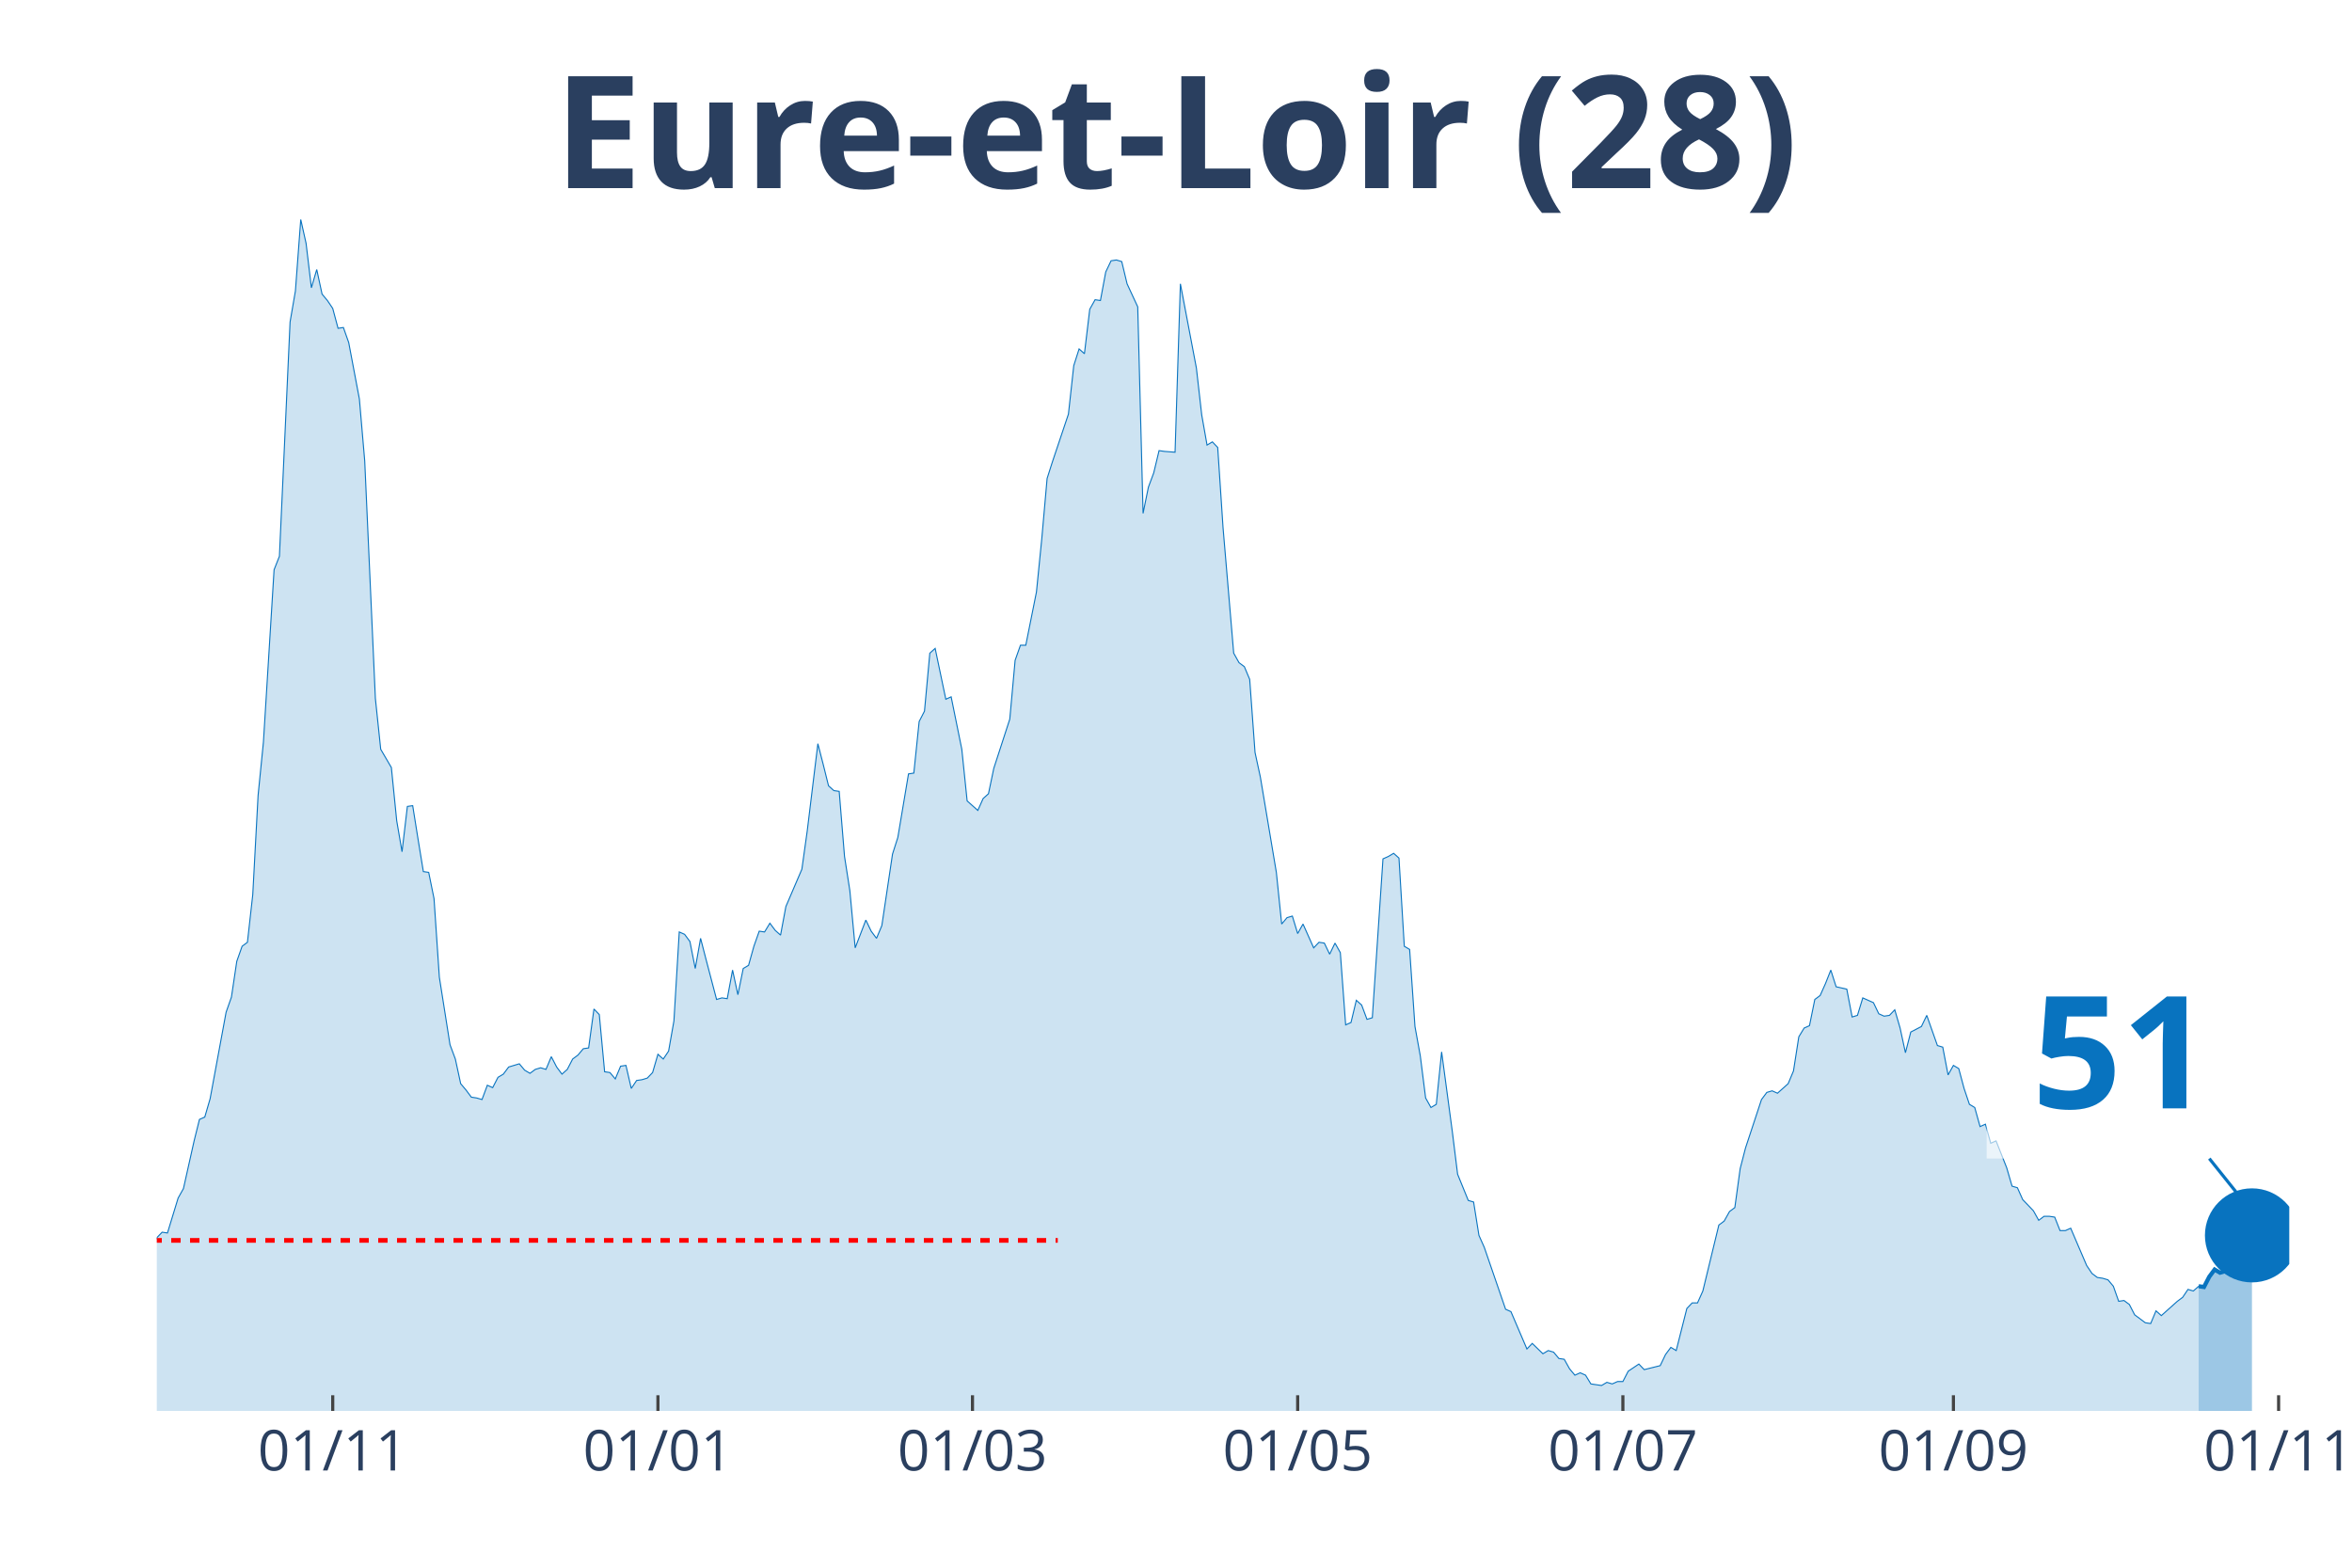
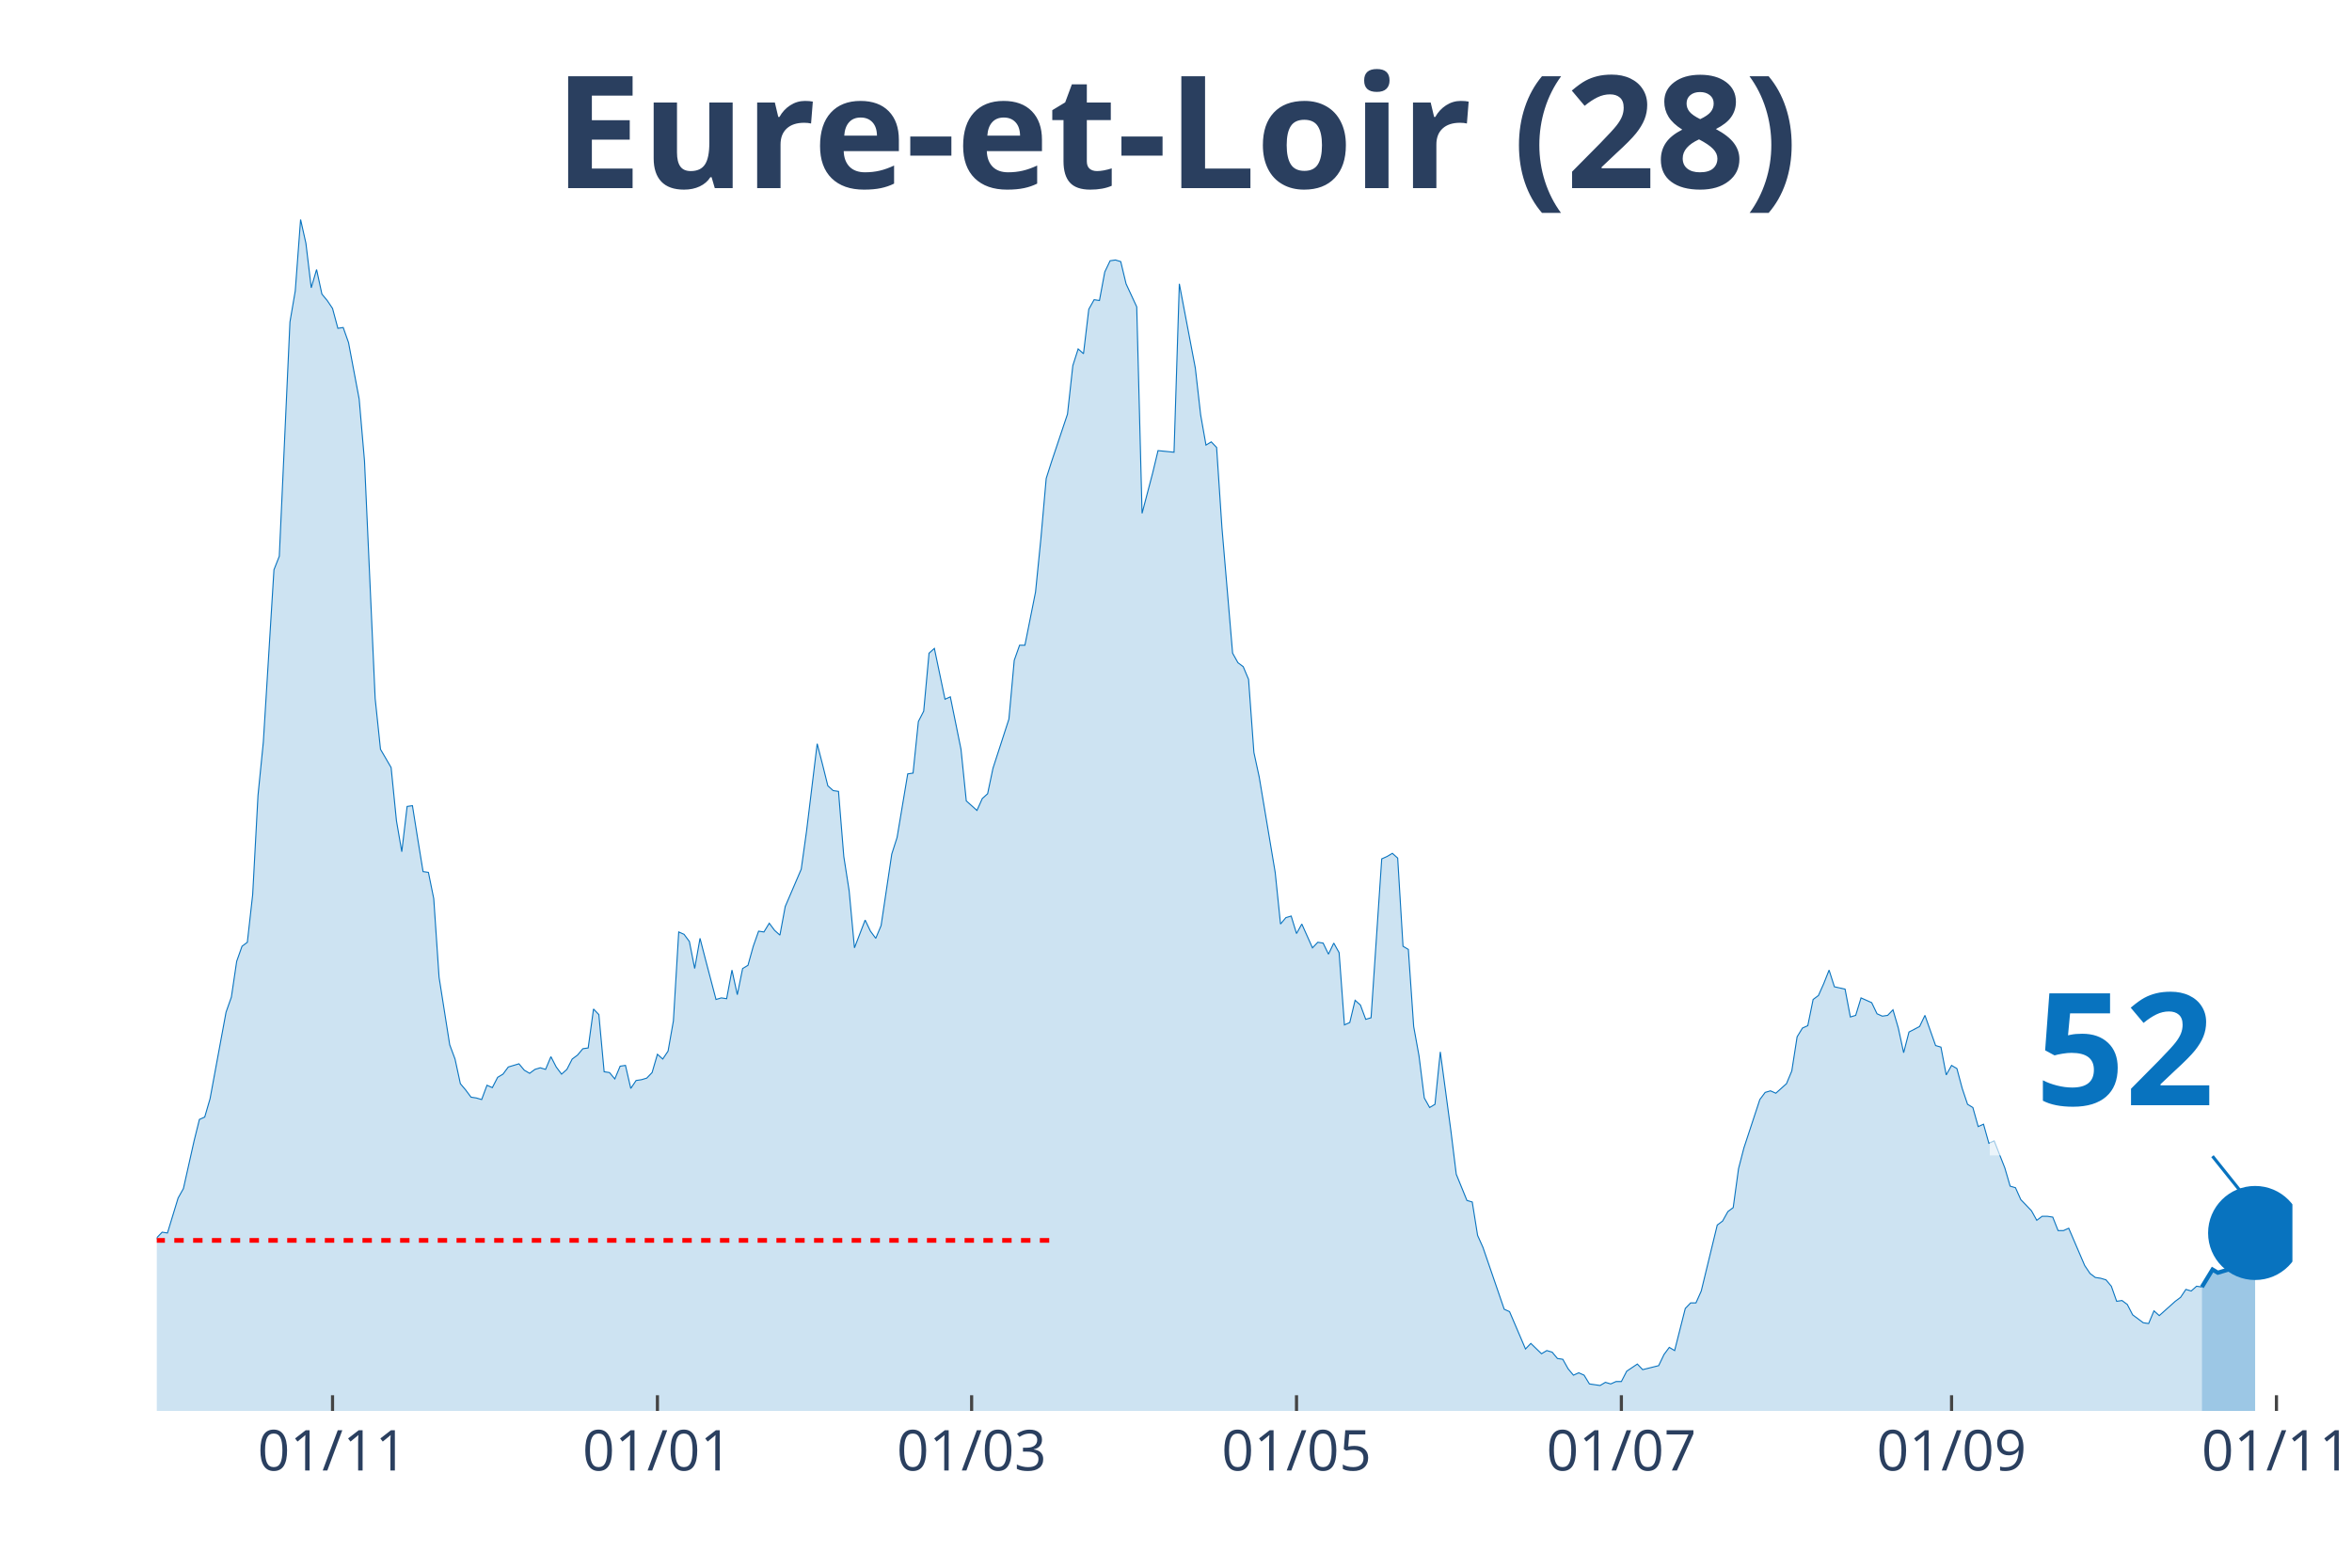
<svg xmlns="http://www.w3.org/2000/svg" class="main-svg" width="1125" height="750" style="" viewBox="0 0 750 500">
  <rect x="0" y="0" width="750" height="500" style="fill: rgb(0, 0, 0); fill-opacity: 0;" />
-   <defs id="defs-011ced">
+   <defs id="defs-6f1a4c">
    <g class="clips">
-       <clipPath id="clip011cedxyplot" class="plotclip">
-         <rect width="680" height="380" />
+       <clipPath id="clip6f1a4cxyplot" class="plotclip">
+         <rect width="681" height="380" />
      </clipPath>
-       <clipPath class="axesclip" id="clip011cedx">
-         <rect x="50" y="0" width="680" height="500" />
+       <clipPath class="axesclip" id="clip6f1a4cx">
+         <rect x="50" y="0" width="681" height="500" />
      </clipPath>
-       <clipPath class="axesclip" id="clip011cedy">
+       <clipPath class="axesclip" id="clip6f1a4cy">
        <rect x="0" y="70" width="750" height="380" />
      </clipPath>
-       <clipPath class="axesclip" id="clip011cedxy">
-         <rect x="50" y="70" width="680" height="380" />
+       <clipPath class="axesclip" id="clip6f1a4cxy">
+         <rect x="50" y="70" width="681" height="380" />
      </clipPath>
    </g>
    <g class="gradients" />
  </defs>
  <g class="bglayer">
-     <rect class="bg" x="50" y="70" width="680" height="380" style="fill: rgb(0, 0, 0); fill-opacity: 0; stroke-width: 0;" />
+     <rect class="bg" x="50" y="70" width="681" height="380" style="fill: rgb(0, 0, 0); fill-opacity: 0; stroke-width: 0;" />
  </g>
  <g class="layer-below">
    <g class="imagelayer" />
    <g class="shapelayer" />
  </g>
  <g class="cartesianlayer">
    <g class="subplot xy">
      <g class="layer-subplot">
        <g class="shapelayer" />
        <g class="imagelayer" />
      </g>
      <g class="gridlayer">
        <g class="x">
-           <path class="xgrid crisp" transform="translate(106.1,0)" d="M0,70v380" style="stroke: rgb(255, 255, 255); stroke-opacity: 1; stroke-width: 1px;" />
-           <path class="xgrid crisp" transform="translate(209.8,0)" d="M0,70v380" style="stroke: rgb(255, 255, 255); stroke-opacity: 1; stroke-width: 1px;" />
-           <path class="xgrid crisp" transform="translate(310.1,0)" d="M0,70v380" style="stroke: rgb(255, 255, 255); stroke-opacity: 1; stroke-width: 1px;" />
-           <path class="xgrid crisp" transform="translate(413.8,0)" d="M0,70v380" style="stroke: rgb(255, 255, 255); stroke-opacity: 1; stroke-width: 1px;" />
-           <path class="xgrid crisp" transform="translate(517.5,0)" d="M0,70v380" style="stroke: rgb(255, 255, 255); stroke-opacity: 1; stroke-width: 1px;" />
-           <path class="xgrid crisp" transform="translate(622.9,0)" d="M0,70v380" style="stroke: rgb(255, 255, 255); stroke-opacity: 1; stroke-width: 1px;" />
-           <path class="xgrid crisp" transform="translate(726.6,0)" d="M0,70v380" style="stroke: rgb(255, 255, 255); stroke-opacity: 1; stroke-width: 1px;" />
+           <path class="xgrid crisp" transform="translate(106.04,0)" d="M0,70v380" style="stroke: rgb(255, 255, 255); stroke-opacity: 1; stroke-width: 1px;" />
+           <path class="xgrid crisp" transform="translate(209.64,0)" d="M0,70v380" style="stroke: rgb(255, 255, 255); stroke-opacity: 1; stroke-width: 1px;" />
+           <path class="xgrid crisp" transform="translate(309.83,0)" d="M0,70v380" style="stroke: rgb(255, 255, 255); stroke-opacity: 1; stroke-width: 1px;" />
+           <path class="xgrid crisp" transform="translate(413.43,0)" d="M0,70v380" style="stroke: rgb(255, 255, 255); stroke-opacity: 1; stroke-width: 1px;" />
+           <path class="xgrid crisp" transform="translate(517.02,0)" d="M0,70v380" style="stroke: rgb(255, 255, 255); stroke-opacity: 1; stroke-width: 1px;" />
+           <path class="xgrid crisp" transform="translate(622.31,0)" d="M0,70v380" style="stroke: rgb(255, 255, 255); stroke-opacity: 1; stroke-width: 1px;" />
+           <path class="xgrid crisp" transform="translate(725.91,0)" d="M0,70v380" style="stroke: rgb(255, 255, 255); stroke-opacity: 1; stroke-width: 1px;" />
        </g>
        <g class="y" />
      </g>
      <g class="zerolinelayer" />
      <path class="xlines-below" />
      <path class="ylines-below" />
      <g class="overlines-below" />
      <g class="xaxislayer-below" />
      <g class="yaxislayer-below" />
      <g class="overaxes-below" />
-       <g class="plot" transform="translate(50, 70)" clip-path="url('#clip011cedxyplot')">
+       <g class="plot" transform="translate(50, 70)" clip-path="url('#clip6f1a4cxyplot')">
        <g class="scatterlayer mlayer">
-           <g class="trace scatter tracea68b49" style="stroke-miterlimit: 2;">
+           <g class="trace scatter trace5cbf22" style="stroke-miterlimit: 2;">
            <g class="fills">
              <g>
-                 <path class="js-fill" d="M651.1,380L-231.2,380L-231.2,372.15L-227.8,373.41L-226.1,375.19L-214.2,374.17L-212.5,374.17L-188.7,375.19L-187,374.93L-170,378.73L-168.3,378.48L-158.1,376.71L-156.4,374.17L-151.3,373.92L-149.6,369.11L-139.4,372.91L-137.7,377.72L-125.8,379.49L-124.1,378.73L-117.3,373.92L-115.6,373.67L-103.7,373.92L-102,371.64L-100.3,371.64L-98.6,369.61L-96.9,366.83L-95.2,368.09L-86.7,365.81L-85,361.51L-79.9,358.72L-78.2,357.71L-76.5,354.67L-74.8,355.43L-73.1,358.47L-71.4,355.17L-68,357.2L-66.3,355.43L-62.9,353.65L-61.2,351.12L-57.8,351.88L-56.1,351.63L-54.4,351.37L-52.7,349.09L-44.2,339.21L-42.5,333.39L-40.8,321.73L-39.1,321.23L-35.7,319.45L-34,320.47L-32.3,320.47L-30.6,322.24L-28.9,331.87L-27.2,326.8L-25.5,325.79L-23.8,326.04L-22.1,324.77L-20.4,325.28L-17,322.24L-15.3,324.27L-13.6,322.24L-11.9,322.49L-10.2,324.27L-8.5,323.76L-6.8,325.79L-5.1,323.51L-1.7,330.85L0,324.77L1.7,323L3.4,323.25L6.8,312.11L8.5,309.07L11.9,293.87L13.6,287.03L15.3,286.27L17,280.44L22.1,252.83L23.8,248.01L25.5,236.61L27.2,231.8L28.9,230.53L30.6,215.33L32.3,183.67L34,166.69L37.4,111.72L39.1,107.41L42.5,32.68L44.2,22.8L45.9,0L47.6,7.6L49.3,21.79L51,15.96L52.7,23.81L54.4,25.84L56.1,28.37L57.8,34.71L59.5,34.45L61.2,39.27L64.6,57.25L66.3,77.01L69.7,152.76L71.4,168.97L74.8,174.8L76.5,191.77L78.2,201.65L79.9,187.21L81.6,186.96L83.3,197.6L85,207.99L86.7,208.24L88.4,216.6L90.1,241.68L93.5,263.21L95.2,267.77L96.9,275.63L98.6,277.65L100.3,279.93L102,280.19L103.7,280.69L105.4,276.13L107.1,276.89L108.8,273.6L110.5,272.59L112.2,270.31L115.6,269.29L117.3,271.32L119,272.33L120.7,271.07L122.4,270.56L124.1,271.07L125.8,267.01L127.5,270.31L129.2,272.59L130.9,271.07L132.6,267.77L134.3,266.51L136,264.48L137.7,264.23L139.4,251.81L141.1,253.59L142.8,271.83L144.5,272.08L146.2,274.11L147.9,270.05L149.6,269.8L151.3,277.15L153,274.61L154.7,274.36L156.4,273.85L158.1,272.08L159.8,266.25L161.5,267.77L163.2,265.24L164.9,255.61L166.6,227.24L168.3,228L170,230.28L171.7,238.89L173.4,229.27L175.1,235.85L178.5,248.77L180.2,248.27L181.9,248.52L183.6,239.4L185.3,247.25L187,238.89L188.7,237.88L190.4,231.8L192.1,226.99L193.8,227.24L195.5,224.45L197.2,226.73L198.9,228.25L200.6,219.13L205.7,207.23L207.4,195.07L210.8,167.2L212.5,173.79L214.2,180.63L215.9,182.15L217.6,182.4L219.3,203.17L221,214.07L222.7,232.31L226.1,223.44L227.8,226.99L229.5,229.27L231.2,225.21L234.6,202.41L236.3,197.09L239.7,176.83L241.4,176.57L243.1,160.11L244.8,156.81L246.5,138.32L248.2,136.8L251.6,153.01L253.3,152.25L256.7,168.97L258.4,185.44L261.8,188.48L263.5,184.68L265.2,183.16L266.9,175.05L272,159.35L273.7,140.6L275.4,135.79L277.1,135.79L280.5,118.81L282.2,101.84L283.9,82.59L285.6,77.27L290.7,62.07L292.4,46.61L294.1,41.29L295.8,42.81L297.5,28.63L299.2,25.59L300.9,25.84L302.6,16.72L304.3,13.17L306,12.92L307.7,13.43L309.4,20.52L312.8,27.87L314.5,93.73L316.2,85.37L317.9,80.81L319.6,73.72L321.3,73.97L324.7,74.23L326.4,20.52L331.5,47.37L333.2,62.32L334.9,71.95L336.6,70.93L338.3,72.71L340,98.29L343.4,138.32L345.1,141.36L346.8,142.63L348.5,146.68L350.2,169.99L351.9,177.84L357,208.24L358.7,224.71L360.4,222.68L362.1,222.17L363.8,227.75L365.5,224.71L368.9,232.31L370.6,230.53L372.3,230.79L374,234.33L375.7,230.79L377.4,233.83L379.1,256.88L380.8,256.12L382.5,249.03L384.2,250.55L385.9,255.11L387.6,254.6L391,203.93L392.7,203.17L394.4,202.16L396.1,203.68L397.8,231.8L399.5,232.81L401.2,257.39L402.9,266.76L404.6,280.19L406.3,283.23L408,282.21L409.7,265.49L413.1,290.83L414.8,304.51L418.2,312.87L419.9,313.37L421.6,324.01L423.3,327.81L430.1,347.57L431.8,348.33L436.9,360.24L438.6,358.47L442,361.76L443.7,360.75L445.4,361.25L447.1,363.28L448.8,363.53L450.5,366.57L452.2,368.6L453.9,367.84L455.6,368.6L457.3,371.39L460.7,371.89L462.4,370.88L464.1,371.39L465.8,370.63L467.5,370.63L469.2,367.33L472.6,365.05L474.3,366.83L479.4,365.56L481.1,362.01L482.8,359.73L484.5,360.75L487.9,347.32L489.6,345.55L491.3,345.55L493,341.75L498.1,320.72L499.8,319.45L501.5,316.41L503.2,315.15L504.9,302.73L506.6,296.15L511.7,280.69L513.4,278.41L515.1,277.91L516.8,278.67L520.2,275.63L521.9,271.57L523.6,260.68L525.3,257.89L527,257.13L528.7,248.77L530.4,247.51L532.1,243.71L533.8,239.4L535.5,244.72L538.9,245.48L540.6,254.35L542.3,253.84L544,248.27L547.4,249.79L549.1,253.33L550.8,254.09L552.5,253.84L554.2,252.07L555.9,257.89L557.6,265.75L559.3,259.16L562.7,257.39L564.4,253.84L567.8,263.47L569.5,263.97L571.2,272.84L572.9,269.8L574.6,270.81L576.3,277.15L578,282.21L579.7,283.23L581.4,289.31L583.1,288.55L584.8,294.63L586.5,293.87L589.9,302.48L591.6,308.31L593.3,308.81L595,312.61L598.4,316.16L600.1,319.2L601.8,317.93L603.5,317.93L605.2,318.19L606.9,322.49L608.6,322.49L610.3,321.73L615.4,333.64L617.1,336.17L618.8,337.44L620.5,337.69L622.2,338.2L623.9,340.23L625.6,345.04L627.3,344.79L629,346.05L630.7,349.35L634.1,351.88L635.8,352.13L637.5,348.08L639.2,349.6L644.3,345.04L646,343.77L647.7,341.24L649.4,341.75L651.1,340.23" style="fill: rgb(8, 115, 191); fill-opacity: 0.2; stroke-width: 0;" />
+                 <path class="js-fill" d="M652.13,380L-230.96,380L-230.96,372.15L-227.57,373.41L-225.87,375.19L-213.98,374.17L-212.28,374.17L-188.51,375.19L-186.81,374.93L-169.83,378.73L-168.13,378.48L-157.94,376.71L-156.24,374.17L-151.14,373.92L-149.45,369.11L-139.26,372.91L-137.56,377.72L-125.67,379.49L-123.97,378.73L-117.18,373.92L-115.48,373.67L-103.59,373.92L-101.9,371.64L-100.2,371.64L-98.5,369.61L-96.8,366.83L-95.1,368.09L-86.61,365.81L-84.91,361.51L-79.82,358.72L-78.12,357.71L-76.42,354.67L-74.72,355.43L-73.02,358.47L-71.33,355.17L-67.93,357.2L-66.23,355.43L-62.84,353.65L-61.14,351.12L-57.74,351.88L-56.04,351.63L-54.34,351.37L-52.65,349.09L-44.15,339.21L-42.46,333.39L-40.76,321.73L-39.06,321.23L-35.66,319.45L-33.97,320.47L-32.27,320.47L-30.57,322.24L-28.87,331.87L-27.17,326.8L-25.47,325.79L-23.78,326.04L-22.08,324.77L-20.38,325.28L-16.98,322.24L-15.28,324.27L-13.59,322.24L-11.89,322.49L-10.19,324.27L-8.49,323.76L-6.79,325.79L-5.09,323.51L-1.7,330.85L0,324.77L1.7,323L3.4,323.25L6.79,312.11L8.49,309.07L11.89,293.87L13.59,287.03L15.28,286.27L16.98,280.44L22.08,252.83L23.78,248.01L25.47,236.61L27.17,231.8L28.87,230.53L30.57,215.33L32.27,183.67L33.97,166.69L37.36,111.72L39.06,107.41L42.46,32.68L44.15,22.8L45.85,0L47.55,7.6L49.25,21.79L50.95,15.96L52.65,23.81L54.34,25.84L56.04,28.37L57.74,34.71L59.44,34.45L61.14,39.27L64.53,57.25L66.23,77.01L69.63,152.76L71.33,168.97L74.72,174.8L76.42,191.77L78.12,201.65L79.82,187.21L81.52,186.96L83.21,197.6L84.91,207.99L86.61,208.24L88.31,216.6L90.01,241.68L93.4,263.21L95.1,267.77L96.8,275.63L98.5,277.65L100.2,279.93L101.9,280.19L103.59,280.69L105.29,276.13L106.99,276.89L108.69,273.6L110.39,272.59L112.08,270.31L115.48,269.29L117.18,271.32L118.88,272.33L120.58,271.07L122.27,270.56L123.97,271.07L125.67,267.01L127.37,270.31L129.07,272.59L130.77,271.07L132.46,267.77L134.16,266.51L135.86,264.48L137.56,264.23L139.26,251.81L140.96,253.59L142.65,271.83L144.35,272.08L146.05,274.11L147.75,270.05L149.45,269.8L151.14,277.15L152.84,274.61L154.54,274.36L156.24,273.85L157.94,272.08L159.64,266.25L161.33,267.77L163.03,265.24L164.73,255.61L166.43,227.24L168.13,228L169.83,230.28L171.52,238.89L173.22,229.27L174.92,235.85L178.32,248.77L180.01,248.27L181.71,248.52L183.41,239.4L185.11,247.25L186.81,238.89L188.51,237.88L190.2,231.8L191.9,226.99L193.6,227.24L195.3,224.45L197,226.73L198.7,228.25L200.39,219.13L205.49,207.23L207.19,195.07L210.58,167.2L212.28,173.79L213.98,180.63L215.68,182.15L217.38,182.4L219.07,203.17L220.77,214.07L222.47,232.31L225.87,223.44L227.57,226.99L229.26,229.27L230.96,225.21L234.36,202.41L236.06,197.09L239.45,176.83L241.15,176.57L242.85,160.11L244.55,156.81L246.25,138.32L247.95,136.8L251.34,153.01L253.04,152.25L256.44,168.97L258.13,185.44L261.53,188.48L263.23,184.68L264.93,183.16L266.63,175.05L271.72,159.35L273.42,140.6L275.12,135.79L276.82,135.79L280.21,118.81L281.91,101.84L283.61,82.59L285.31,77.27L290.4,62.07L292.1,46.61L293.8,41.29L295.5,42.81L297.19,28.63L298.89,25.59L300.59,25.84L302.29,16.72L303.99,13.17L305.69,12.92L307.38,13.43L309.08,20.52L312.48,27.87L314.18,93.73L317.57,80.81L319.27,73.72L324.37,74.23L326.06,20.52L331.16,47.37L332.86,62.32L334.56,71.95L336.25,70.93L337.95,72.71L339.65,98.29L343.05,138.32L344.75,141.36L346.44,142.63L348.14,146.68L349.84,169.99L351.54,177.84L356.63,208.24L358.33,224.71L360.03,222.68L361.73,222.17L363.43,227.75L365.12,224.71L368.52,232.31L370.22,230.53L371.92,230.79L373.62,234.33L375.31,230.79L377.01,233.83L378.71,256.88L380.41,256.12L382.11,249.03L383.81,250.55L385.5,255.11L387.2,254.6L390.6,203.93L392.3,203.17L394,202.16L395.69,203.68L397.39,231.8L399.09,232.81L400.79,257.39L402.49,266.76L404.18,280.19L405.88,283.23L407.58,282.21L409.28,265.49L412.68,290.83L414.37,304.51L417.77,312.87L419.47,313.37L421.17,324.01L422.87,327.81L429.66,347.57L431.36,348.33L436.45,360.24L438.15,358.47L441.55,361.76L443.24,360.75L444.94,361.25L446.64,363.28L448.34,363.53L450.04,366.57L451.74,368.6L453.43,367.84L455.13,368.6L456.83,371.39L460.23,371.89L461.93,370.88L463.62,371.39L465.32,370.63L467.02,370.63L468.72,367.33L472.11,365.05L473.81,366.83L478.91,365.56L480.61,362.01L482.3,359.73L484,360.75L487.4,347.32L489.1,345.55L490.8,345.55L492.49,341.75L497.59,320.72L499.29,319.45L500.99,316.41L502.68,315.15L504.38,302.73L506.08,296.15L511.17,280.69L512.87,278.41L514.57,277.91L516.27,278.67L519.67,275.63L521.36,271.57L523.06,260.68L524.76,257.89L526.46,257.13L528.16,248.77L529.86,247.51L531.55,243.71L533.25,239.4L534.95,244.72L538.35,245.48L540.04,254.35L541.74,253.84L543.44,248.27L546.84,249.79L548.54,253.33L550.23,254.09L551.93,253.84L553.63,252.07L555.33,257.89L557.03,265.75L558.73,259.16L562.12,257.39L563.82,253.84L567.22,263.47L568.92,263.97L570.61,272.84L572.31,269.8L574.01,270.81L575.71,277.15L577.41,282.21L579.1,283.23L580.8,289.31L582.5,288.55L584.2,294.63L585.9,293.87L589.29,302.48L590.99,308.31L592.69,308.81L594.39,312.61L597.79,316.16L599.48,319.2L601.18,317.93L602.88,317.93L604.58,318.19L606.28,322.49L607.98,322.49L609.67,321.73L614.77,333.64L616.47,336.17L618.16,337.44L619.86,337.69L621.56,338.2L623.26,340.23L624.96,345.04L626.66,344.79L628.35,346.05L630.05,349.35L633.45,351.88L635.15,352.13L636.85,348.08L638.54,349.6L643.64,345.04L645.34,343.77L647.03,341.24L648.73,341.75L650.43,340.23L652.13,340.48" style="fill: rgb(8, 115, 191); fill-opacity: 0.2; stroke-width: 0;" />
              </g>
            </g>
            <g class="errorbars" />
            <g class="lines">
-               <path class="js-line" d="M-231.2,372.15L-227.8,373.41L-226.1,375.19L-214.2,374.17L-212.5,374.17L-188.7,375.19L-187,374.93L-170,378.73L-168.3,378.48L-158.1,376.71L-156.4,374.17L-151.3,373.92L-149.6,369.11L-139.4,372.91L-137.7,377.72L-125.8,379.49L-124.1,378.73L-117.3,373.92L-115.6,373.67L-103.7,373.92L-102,371.64L-100.3,371.64L-98.6,369.61L-96.9,366.83L-95.2,368.09L-86.7,365.81L-85,361.51L-79.9,358.72L-78.2,357.71L-76.5,354.67L-74.8,355.43L-73.1,358.47L-71.4,355.17L-68,357.2L-66.3,355.43L-62.9,353.65L-61.2,351.12L-57.8,351.88L-56.1,351.63L-54.4,351.37L-52.7,349.09L-44.2,339.21L-42.5,333.39L-40.8,321.73L-39.1,321.23L-35.7,319.45L-34,320.47L-32.3,320.47L-30.6,322.24L-28.9,331.87L-27.2,326.8L-25.5,325.79L-23.8,326.04L-22.1,324.77L-20.4,325.28L-17,322.24L-15.3,324.27L-13.6,322.24L-11.9,322.49L-10.2,324.27L-8.5,323.76L-6.8,325.79L-5.1,323.51L-1.7,330.85L0,324.77L1.7,323L3.4,323.25L6.8,312.11L8.5,309.07L11.9,293.87L13.6,287.03L15.3,286.27L17,280.44L22.1,252.83L23.8,248.01L25.5,236.61L27.2,231.8L28.9,230.53L30.6,215.33L32.3,183.67L34,166.69L37.4,111.72L39.1,107.41L42.5,32.68L44.2,22.8L45.9,0L47.6,7.6L49.3,21.79L51,15.96L52.7,23.81L54.4,25.84L56.1,28.37L57.8,34.71L59.5,34.45L61.2,39.27L64.6,57.25L66.3,77.01L69.7,152.76L71.4,168.97L74.8,174.8L76.5,191.77L78.2,201.65L79.9,187.21L81.6,186.96L83.3,197.6L85,207.99L86.7,208.24L88.4,216.6L90.1,241.68L93.5,263.21L95.2,267.77L96.9,275.63L98.6,277.65L100.3,279.93L102,280.19L103.7,280.69L105.4,276.13L107.1,276.89L108.8,273.6L110.5,272.59L112.2,270.31L115.6,269.29L117.3,271.32L119,272.33L120.7,271.07L122.4,270.56L124.1,271.07L125.8,267.01L127.5,270.31L129.2,272.59L130.9,271.07L132.6,267.77L134.3,266.51L136,264.48L137.7,264.23L139.4,251.81L141.1,253.59L142.8,271.83L144.5,272.08L146.2,274.11L147.9,270.05L149.6,269.8L151.3,277.15L153,274.61L154.7,274.36L156.4,273.85L158.1,272.08L159.8,266.25L161.5,267.77L163.2,265.24L164.9,255.61L166.6,227.24L168.3,228L170,230.28L171.7,238.89L173.4,229.27L175.1,235.85L178.5,248.77L180.2,248.27L181.9,248.52L183.6,239.4L185.3,247.25L187,238.89L188.7,237.88L190.4,231.8L192.1,226.99L193.8,227.24L195.5,224.45L197.2,226.73L198.9,228.25L200.6,219.13L205.7,207.23L207.4,195.07L210.8,167.2L212.5,173.79L214.2,180.63L215.9,182.15L217.6,182.4L219.3,203.17L221,214.07L222.7,232.31L226.1,223.44L227.8,226.99L229.5,229.27L231.2,225.21L234.6,202.41L236.3,197.09L239.7,176.83L241.4,176.57L243.1,160.11L244.8,156.81L246.5,138.32L248.2,136.8L251.6,153.01L253.3,152.25L256.7,168.97L258.4,185.44L261.8,188.48L263.5,184.68L265.2,183.16L266.9,175.05L272,159.35L273.7,140.6L275.4,135.79L277.1,135.79L280.5,118.81L282.2,101.84L283.9,82.59L285.6,77.27L290.7,62.07L292.4,46.61L294.1,41.29L295.8,42.81L297.5,28.63L299.2,25.59L300.9,25.84L302.6,16.72L304.3,13.17L306,12.92L307.7,13.43L309.4,20.52L312.8,27.87L314.5,93.73L316.2,85.37L317.9,80.81L319.6,73.72L321.3,73.97L324.7,74.23L326.4,20.52L331.5,47.37L333.2,62.32L334.9,71.95L336.6,70.93L338.3,72.71L340,98.29L343.4,138.32L345.1,141.36L346.8,142.63L348.5,146.68L350.2,169.99L351.9,177.84L357,208.24L358.7,224.71L360.4,222.68L362.1,222.17L363.8,227.75L365.5,224.71L368.9,232.31L370.6,230.53L372.3,230.79L374,234.33L375.7,230.79L377.4,233.83L379.1,256.88L380.8,256.12L382.5,249.03L384.2,250.55L385.9,255.11L387.6,254.6L391,203.93L392.7,203.17L394.4,202.16L396.1,203.68L397.8,231.8L399.5,232.81L401.2,257.39L402.9,266.76L404.6,280.19L406.3,283.23L408,282.21L409.7,265.49L413.1,290.83L414.8,304.51L418.2,312.87L419.9,313.37L421.6,324.01L423.3,327.81L430.1,347.57L431.8,348.33L436.9,360.24L438.6,358.47L442,361.76L443.7,360.75L445.4,361.25L447.1,363.28L448.8,363.53L450.5,366.57L452.2,368.6L453.9,367.84L455.6,368.6L457.3,371.39L460.7,371.89L462.4,370.88L464.1,371.39L465.8,370.63L467.5,370.63L469.2,367.33L472.6,365.05L474.3,366.83L479.4,365.56L481.1,362.01L482.8,359.73L484.5,360.75L487.9,347.32L489.6,345.55L491.3,345.55L493,341.75L498.1,320.72L499.8,319.45L501.5,316.41L503.2,315.15L504.9,302.73L506.6,296.15L511.7,280.69L513.4,278.41L515.1,277.91L516.8,278.67L520.2,275.63L521.9,271.57L523.6,260.68L525.3,257.89L527,257.13L528.7,248.77L530.4,247.51L532.1,243.71L533.8,239.4L535.5,244.72L538.9,245.48L540.6,254.35L542.3,253.84L544,248.27L547.4,249.79L549.1,253.33L550.8,254.09L552.5,253.84L554.2,252.07L555.9,257.89L557.6,265.75L559.3,259.16L562.7,257.39L564.4,253.84L567.8,263.47L569.5,263.97L571.2,272.84L572.9,269.8L574.6,270.81L576.3,277.15L578,282.21L579.7,283.23L581.4,289.31L583.1,288.55L584.8,294.63L586.5,293.87L589.9,302.48L591.6,308.31L593.3,308.81L595,312.61L598.4,316.16L600.1,319.2L601.8,317.93L603.5,317.93L605.2,318.19L606.9,322.49L608.6,322.49L610.3,321.73L615.4,333.64L617.1,336.17L618.8,337.44L620.5,337.69L622.2,338.2L623.9,340.23L625.6,345.04L627.3,344.79L629,346.05L630.7,349.35L634.1,351.88L635.8,352.13L637.5,348.08L639.2,349.6L644.3,345.04L646,343.77L647.7,341.24L649.4,341.75L651.1,340.23" style="vector-effect: non-scaling-stroke; fill: none; stroke: rgb(8, 115, 191); stroke-opacity: 1; stroke-width: 0.5px; opacity: 1;" />
+               <path class="js-line" d="M-230.96,372.15L-227.57,373.41L-225.87,375.19L-213.98,374.17L-212.28,374.17L-188.51,375.19L-186.81,374.93L-169.83,378.73L-168.13,378.48L-157.94,376.71L-156.24,374.17L-151.14,373.92L-149.45,369.11L-139.26,372.91L-137.56,377.72L-125.67,379.49L-123.97,378.73L-117.18,373.92L-115.48,373.67L-103.59,373.92L-101.9,371.64L-100.2,371.64L-98.5,369.61L-96.8,366.83L-95.1,368.09L-86.61,365.81L-84.91,361.51L-79.82,358.72L-78.12,357.71L-76.42,354.67L-74.72,355.43L-73.02,358.47L-71.33,355.17L-67.93,357.2L-66.23,355.43L-62.84,353.65L-61.14,351.12L-57.74,351.88L-56.04,351.63L-54.34,351.37L-52.65,349.09L-44.15,339.21L-42.46,333.39L-40.76,321.73L-39.06,321.23L-35.66,319.45L-33.97,320.47L-32.27,320.47L-30.57,322.24L-28.87,331.87L-27.17,326.8L-25.47,325.79L-23.78,326.04L-22.08,324.77L-20.38,325.28L-16.98,322.24L-15.28,324.27L-13.59,322.24L-11.89,322.49L-10.19,324.27L-8.49,323.76L-6.79,325.79L-5.09,323.51L-1.7,330.85L0,324.77L1.7,323L3.4,323.25L6.79,312.11L8.49,309.07L11.89,293.87L13.59,287.03L15.28,286.27L16.98,280.44L22.08,252.83L23.78,248.01L25.47,236.61L27.17,231.8L28.87,230.53L30.57,215.33L32.27,183.67L33.97,166.69L37.36,111.72L39.06,107.41L42.46,32.68L44.15,22.8L45.85,0L47.55,7.6L49.25,21.79L50.95,15.96L52.65,23.81L54.34,25.84L56.04,28.37L57.74,34.71L59.44,34.45L61.14,39.27L64.53,57.25L66.23,77.01L69.63,152.76L71.33,168.97L74.72,174.8L76.42,191.77L78.12,201.65L79.82,187.21L81.52,186.96L83.21,197.6L84.91,207.99L86.61,208.24L88.31,216.6L90.01,241.68L93.4,263.21L95.1,267.77L96.8,275.63L98.5,277.65L100.2,279.93L101.9,280.19L103.59,280.69L105.29,276.13L106.99,276.89L108.69,273.6L110.39,272.59L112.08,270.31L115.48,269.29L117.18,271.32L118.88,272.33L120.58,271.07L122.27,270.56L123.97,271.07L125.67,267.01L127.37,270.31L129.07,272.59L130.77,271.07L132.46,267.77L134.16,266.51L135.86,264.48L137.56,264.23L139.26,251.81L140.96,253.59L142.65,271.83L144.35,272.08L146.05,274.11L147.75,270.05L149.45,269.8L151.14,277.15L152.84,274.61L154.54,274.36L156.24,273.85L157.94,272.08L159.64,266.25L161.33,267.77L163.03,265.24L164.73,255.61L166.43,227.24L168.13,228L169.83,230.28L171.52,238.89L173.22,229.27L174.92,235.85L178.32,248.77L180.01,248.27L181.71,248.52L183.41,239.4L185.11,247.25L186.81,238.89L188.51,237.88L190.2,231.8L191.9,226.99L193.6,227.24L195.3,224.45L197,226.73L198.7,228.25L200.39,219.13L205.49,207.23L207.19,195.07L210.58,167.2L212.28,173.79L213.98,180.63L215.68,182.15L217.38,182.4L219.07,203.17L220.77,214.07L222.47,232.31L225.87,223.44L227.57,226.99L229.26,229.27L230.96,225.21L234.36,202.41L236.06,197.09L239.45,176.83L241.15,176.57L242.85,160.11L244.55,156.81L246.25,138.32L247.95,136.8L251.34,153.01L253.04,152.25L256.44,168.97L258.13,185.44L261.53,188.48L263.23,184.68L264.93,183.16L266.63,175.05L271.72,159.35L273.42,140.6L275.12,135.79L276.82,135.79L280.21,118.81L281.91,101.84L283.61,82.59L285.31,77.27L290.4,62.07L292.1,46.61L293.8,41.29L295.5,42.81L297.19,28.63L298.89,25.59L300.59,25.84L302.29,16.72L303.99,13.17L305.69,12.92L307.38,13.43L309.08,20.52L312.48,27.87L314.18,93.73L317.57,80.81L319.27,73.72L324.37,74.23L326.06,20.52L331.16,47.37L332.86,62.32L334.56,71.95L336.25,70.93L337.95,72.71L339.65,98.29L343.05,138.32L344.75,141.36L346.44,142.63L348.14,146.68L349.84,169.99L351.54,177.84L356.63,208.24L358.33,224.71L360.03,222.68L361.73,222.17L363.43,227.75L365.12,224.71L368.52,232.31L370.22,230.53L371.92,230.79L373.62,234.33L375.31,230.79L377.01,233.83L378.71,256.88L380.41,256.12L382.11,249.03L383.81,250.55L385.5,255.11L387.2,254.6L390.6,203.93L392.3,203.17L394,202.16L395.69,203.68L397.39,231.8L399.09,232.81L400.79,257.39L402.49,266.76L404.18,280.19L405.88,283.23L407.58,282.21L409.28,265.49L412.68,290.83L414.37,304.51L417.77,312.87L419.47,313.37L421.17,324.01L422.87,327.81L429.66,347.57L431.36,348.33L436.45,360.24L438.15,358.47L441.55,361.76L443.24,360.75L444.94,361.25L446.64,363.28L448.34,363.53L450.04,366.57L451.74,368.6L453.43,367.84L455.13,368.6L456.83,371.39L460.23,371.89L461.93,370.88L463.62,371.39L465.32,370.63L467.02,370.63L468.72,367.33L472.11,365.05L473.81,366.83L478.91,365.56L480.61,362.01L482.3,359.73L484,360.75L487.4,347.32L489.1,345.55L490.8,345.55L492.49,341.75L497.59,320.72L499.29,319.45L500.99,316.41L502.68,315.15L504.38,302.73L506.08,296.15L511.17,280.69L512.87,278.41L514.57,277.91L516.27,278.67L519.67,275.63L521.36,271.57L523.06,260.68L524.76,257.89L526.46,257.13L528.16,248.77L529.86,247.51L531.55,243.71L533.25,239.4L534.95,244.72L538.35,245.48L540.04,254.35L541.74,253.84L543.44,248.27L546.84,249.79L548.54,253.33L550.23,254.09L551.93,253.84L553.63,252.07L555.33,257.89L557.03,265.75L558.73,259.16L562.12,257.39L563.82,253.84L567.22,263.47L568.92,263.97L570.61,272.84L572.31,269.8L574.01,270.81L575.71,277.15L577.41,282.21L579.1,283.23L580.8,289.31L582.5,288.55L584.2,294.63L585.9,293.87L589.29,302.48L590.99,308.31L592.69,308.81L594.39,312.61L597.79,316.16L599.48,319.2L601.18,317.93L602.88,317.93L604.58,318.19L606.28,322.49L607.98,322.49L609.67,321.73L614.77,333.64L616.47,336.17L618.16,337.44L619.86,337.69L621.56,338.2L623.26,340.23L624.96,345.04L626.66,344.79L628.35,346.05L630.05,349.35L633.45,351.88L635.15,352.13L636.85,348.08L638.54,349.6L643.64,345.04L645.34,343.77L647.03,341.24L648.73,341.75L650.43,340.23L652.13,340.48" style="vector-effect: non-scaling-stroke; fill: none; stroke: rgb(8, 115, 191); stroke-opacity: 1; stroke-width: 0.5px; opacity: 1;" />
            </g>
            <g class="points" />
            <g class="text" />
          </g>
-           <g class="trace scatter traceaf7e89" style="stroke-miterlimit: 2;">
+           <g class="trace scatter trace8b7d54" style="stroke-miterlimit: 2;">
            <g class="fills">
              <g>
-                 <path class="js-fill" d="M668.1,380L651.1,380L651.1,340.23L652.8,340.48L654.5,337.19L656.2,334.91L657.9,335.92L661.3,334.91L663,331.11L666.4,323.51L668.1,324.01" style="fill: rgb(8, 115, 191); fill-opacity: 0.4; stroke-width: 0;" />
+                 <path class="js-fill" d="M669.11,380L652.13,380L652.13,340.48L655.53,334.91L657.22,335.92L660.62,334.91L662.32,331.11L665.72,323.25L667.41,324.01L669.11,323.25" style="fill: rgb(8, 115, 191); fill-opacity: 0.4; stroke-width: 0;" />
              </g>
            </g>
            <g class="errorbars" />
            <g class="lines">
-               <path class="js-line" d="M651.1,340.23L652.8,340.48L654.5,337.19L656.2,334.91L657.9,335.92L661.3,334.91L663,331.11L666.4,323.51L668.1,324.01" style="vector-effect: non-scaling-stroke; fill: none; stroke: rgb(8, 115, 191); stroke-opacity: 1; stroke-width: 2px; opacity: 1;" />
+               <path class="js-line" d="M652.13,340.48L655.53,334.91L657.22,335.92L660.62,334.91L662.32,331.11L665.72,323.25L667.41,324.01L669.11,323.25" style="vector-effect: non-scaling-stroke; fill: none; stroke: rgb(8, 115, 191); stroke-opacity: 1; stroke-width: 2px; opacity: 1;" />
            </g>
            <g class="points" />
            <g class="text" />
          </g>
-           <g class="trace scatter trace6ea336" style="stroke-miterlimit: 2; opacity: 1;">
+           <g class="trace scatter tracee4a83b" style="stroke-miterlimit: 2; opacity: 1;">
            <g class="fills" />
            <g class="errorbars" />
            <g class="lines" />
            <g class="points">
-               <path class="point" transform="translate(668.1,324.01)" d="M15,0A15,15 0 1,1 0,-15A15,15 0 0,1 15,0Z" style="opacity: 1; stroke-width: 0px; fill: rgb(8, 115, 191); fill-opacity: 1;" />
+               <path class="point" transform="translate(669.11,323.25)" d="M15,0A15,15 0 1,1 0,-15A15,15 0 0,1 15,0Z" style="opacity: 1; stroke-width: 0px; fill: rgb(8, 115, 191); fill-opacity: 1;" />
            </g>
            <g class="text" />
          </g>
        </g>
      </g>
      <g class="overplot" />
      <path class="xlines-above crisp" style="fill: none; stroke-width: 1px; stroke: rgb(0, 0, 0); stroke-opacity: 0;" d="" />
      <path class="ylines-above crisp" style="fill: none;" d="M0,0" />
      <g class="overlines-above" />
      <g class="xaxislayer-above">
-         <path class="xtick ticks crisp" d="M0,450v-5" transform="translate(106.1,0)" style="stroke: rgb(68, 68, 68); stroke-opacity: 1; stroke-width: 1px;" />
-         <path class="xtick ticks crisp" d="M0,450v-5" transform="translate(209.8,0)" style="stroke: rgb(68, 68, 68); stroke-opacity: 1; stroke-width: 1px;" />
-         <path class="xtick ticks crisp" d="M0,450v-5" transform="translate(310.1,0)" style="stroke: rgb(68, 68, 68); stroke-opacity: 1; stroke-width: 1px;" />
-         <path class="xtick ticks crisp" d="M0,450v-5" transform="translate(413.8,0)" style="stroke: rgb(68, 68, 68); stroke-opacity: 1; stroke-width: 1px;" />
-         <path class="xtick ticks crisp" d="M0,450v-5" transform="translate(517.5,0)" style="stroke: rgb(68, 68, 68); stroke-opacity: 1; stroke-width: 1px;" />
-         <path class="xtick ticks crisp" d="M0,450v-5" transform="translate(622.9,0)" style="stroke: rgb(68, 68, 68); stroke-opacity: 1; stroke-width: 1px;" />
-         <path class="xtick ticks crisp" d="M0,450v-5" transform="translate(726.6,0)" style="stroke: rgb(68, 68, 68); stroke-opacity: 1; stroke-width: 1px;" />
+         <path class="xtick ticks crisp" d="M0,450v-5" transform="translate(106.04,0)" style="stroke: rgb(68, 68, 68); stroke-opacity: 1; stroke-width: 1px;" />
+         <path class="xtick ticks crisp" d="M0,450v-5" transform="translate(209.64,0)" style="stroke: rgb(68, 68, 68); stroke-opacity: 1; stroke-width: 1px;" />
+         <path class="xtick ticks crisp" d="M0,450v-5" transform="translate(309.83,0)" style="stroke: rgb(68, 68, 68); stroke-opacity: 1; stroke-width: 1px;" />
+         <path class="xtick ticks crisp" d="M0,450v-5" transform="translate(413.43,0)" style="stroke: rgb(68, 68, 68); stroke-opacity: 1; stroke-width: 1px;" />
+         <path class="xtick ticks crisp" d="M0,450v-5" transform="translate(517.02,0)" style="stroke: rgb(68, 68, 68); stroke-opacity: 1; stroke-width: 1px;" />
+         <path class="xtick ticks crisp" d="M0,450v-5" transform="translate(622.31,0)" style="stroke: rgb(68, 68, 68); stroke-opacity: 1; stroke-width: 1px;" />
+         <path class="xtick ticks crisp" d="M0,450v-5" transform="translate(725.91,0)" style="stroke: rgb(68, 68, 68); stroke-opacity: 1; stroke-width: 1px;" />
        <g class="xtick">
-           <text text-anchor="middle" x="0" y="469" transform="translate(106.1,0)" style="font-family: 'Open Sans', verdana, arial, sans-serif; font-size: 18px; fill: rgb(42, 63, 95); fill-opacity: 1; white-space: pre;">01/11</text>
+           <text text-anchor="middle" x="0" y="469" transform="translate(106.04,0)" style="font-family: 'Open Sans', verdana, arial, sans-serif; font-size: 18px; fill: rgb(42, 63, 95); fill-opacity: 1; white-space: pre;">01/11</text>
        </g>
        <g class="xtick">
-           <text text-anchor="middle" x="0" y="469" transform="translate(209.8,0)" style="font-family: 'Open Sans', verdana, arial, sans-serif; font-size: 18px; fill: rgb(42, 63, 95); fill-opacity: 1; white-space: pre;">01/01</text>
+           <text text-anchor="middle" x="0" y="469" transform="translate(209.64,0)" style="font-family: 'Open Sans', verdana, arial, sans-serif; font-size: 18px; fill: rgb(42, 63, 95); fill-opacity: 1; white-space: pre;">01/01</text>
        </g>
        <g class="xtick">
-           <text text-anchor="middle" x="0" y="469" transform="translate(310.1,0)" style="font-family: 'Open Sans', verdana, arial, sans-serif; font-size: 18px; fill: rgb(42, 63, 95); fill-opacity: 1; white-space: pre;">01/03</text>
+           <text text-anchor="middle" x="0" y="469" transform="translate(309.83,0)" style="font-family: 'Open Sans', verdana, arial, sans-serif; font-size: 18px; fill: rgb(42, 63, 95); fill-opacity: 1; white-space: pre;">01/03</text>
        </g>
        <g class="xtick">
-           <text text-anchor="middle" x="0" y="469" transform="translate(413.8,0)" style="font-family: 'Open Sans', verdana, arial, sans-serif; font-size: 18px; fill: rgb(42, 63, 95); fill-opacity: 1; white-space: pre;">01/05</text>
+           <text text-anchor="middle" x="0" y="469" transform="translate(413.43,0)" style="font-family: 'Open Sans', verdana, arial, sans-serif; font-size: 18px; fill: rgb(42, 63, 95); fill-opacity: 1; white-space: pre;">01/05</text>
        </g>
        <g class="xtick">
-           <text text-anchor="middle" x="0" y="469" transform="translate(517.5,0)" style="font-family: 'Open Sans', verdana, arial, sans-serif; font-size: 18px; fill: rgb(42, 63, 95); fill-opacity: 1; white-space: pre;">01/07</text>
+           <text text-anchor="middle" x="0" y="469" transform="translate(517.02,0)" style="font-family: 'Open Sans', verdana, arial, sans-serif; font-size: 18px; fill: rgb(42, 63, 95); fill-opacity: 1; white-space: pre;">01/07</text>
        </g>
        <g class="xtick">
-           <text text-anchor="middle" x="0" y="469" transform="translate(622.9,0)" style="font-family: 'Open Sans', verdana, arial, sans-serif; font-size: 18px; fill: rgb(42, 63, 95); fill-opacity: 1; white-space: pre;">01/09</text>
+           <text text-anchor="middle" x="0" y="469" transform="translate(622.31,0)" style="font-family: 'Open Sans', verdana, arial, sans-serif; font-size: 18px; fill: rgb(42, 63, 95); fill-opacity: 1; white-space: pre;">01/09</text>
        </g>
        <g class="xtick">
-           <text text-anchor="middle" x="0" y="469" transform="translate(726.6,0)" style="font-family: 'Open Sans', verdana, arial, sans-serif; font-size: 18px; fill: rgb(42, 63, 95); fill-opacity: 1; white-space: pre;">01/11</text>
+           <text text-anchor="middle" x="0" y="469" transform="translate(725.91,0)" style="font-family: 'Open Sans', verdana, arial, sans-serif; font-size: 18px; fill: rgb(42, 63, 95); fill-opacity: 1; white-space: pre;">01/11</text>
        </g>
      </g>
      <g class="yaxislayer-above" />
      <g class="overaxes-above" />
    </g>
  </g>
  <g class="polarlayer" />
  <g class="ternarylayer" />
  <g class="geolayer" />
  <g class="funnelarealayer" />
  <g class="pielayer" />
  <g class="treemaplayer" />
  <g class="sunburstlayer" />
  <g class="glimages" />
-   <defs id="topdefs-011ced">
+   <defs id="topdefs-6f1a4c">
    <g class="clips" />
  </defs>
  <g class="layer-above">
    <g class="imagelayer" />
    <g class="shapelayer">
-       <path data-index="0" fill-rule="evenodd" d="M-905.4,395.61L337.3,395.61" clip-path="url('#clip011cedxy')" style="opacity: 1; stroke: rgb(255, 0, 0); stroke-opacity: 1; fill: rgb(0, 0, 0); fill-opacity: 0; stroke-dasharray: 3px, 3px; stroke-width: 1.5px;" />
+       <path data-index="0" fill-rule="evenodd" d="M-904.42,395.61L337,395.61" clip-path="url('#clip6f1a4cxy')" style="opacity: 1; stroke: rgb(255, 0, 0); stroke-opacity: 1; fill: rgb(0, 0, 0); fill-opacity: 0; stroke-dasharray: 3px, 3px; stroke-width: 1.5px;" />
    </g>
  </g>
  <g class="infolayer">
    <g class="g-gtitle">
      <text class="gtitle" x="375" y="25" text-anchor="middle" dy="0.7em" style="font-family: 'Open Sans', verdana, arial, sans-serif; font-size: 50px; fill: rgb(42, 63, 95); opacity: 1; font-weight: normal; white-space: pre;">
        <tspan style="font-weight:bold">Eure-et-Loir (28)</tspan>
      </text>
    </g>
    <g class="g-xtitle" />
    <g class="annotation" data-index="0" style="opacity: 1;">
-       <g class="annotation-text-g" transform="rotate(0,676.1,334.01)">
-         <g class="cursor-pointer" transform="translate(633, 298)">
+       <g class="annotation-text-g" transform="rotate(0,677.11,333.25)">
+         <g class="cursor-pointer" transform="translate(634, 297)">
          <rect class="bg" x="0.5" y="0.5" width="86" height="71" style="stroke-width: 1px; stroke: rgb(0, 0, 0); stroke-opacity: 0; fill: rgb(255, 255, 255); fill-opacity: 0.6;" />
          <text class="annotation-text" text-anchor="middle" x="43.531" y="55.5" style="font-family: 'Open Sans', verdana, arial, sans-serif; font-size: 50px; fill: rgb(8, 115, 191); fill-opacity: 1; white-space: pre;">
-             <tspan style="font-weight:bold">51 </tspan>
+             <tspan style="font-weight:bold">52 </tspan>
          </text>
        </g>
      </g>
      <g class="annotation-arrow-g" style="opacity: 1;">
-         <path d="M704.5,369.51L716.1,384.01" style="stroke-width: 1px; stroke: rgb(8, 115, 191); stroke-opacity: 1; stroke-dasharray: 0px, 0px, 18.569px, 18.569px;" />
+         <path d="M705.51,368.75L717.11,383.25" style="stroke-width: 1px; stroke: rgb(8, 115, 191); stroke-opacity: 1; stroke-dasharray: 0px, 0px, 18.569px, 18.569px;" />
      </g>
    </g>
  </g>
</svg>
